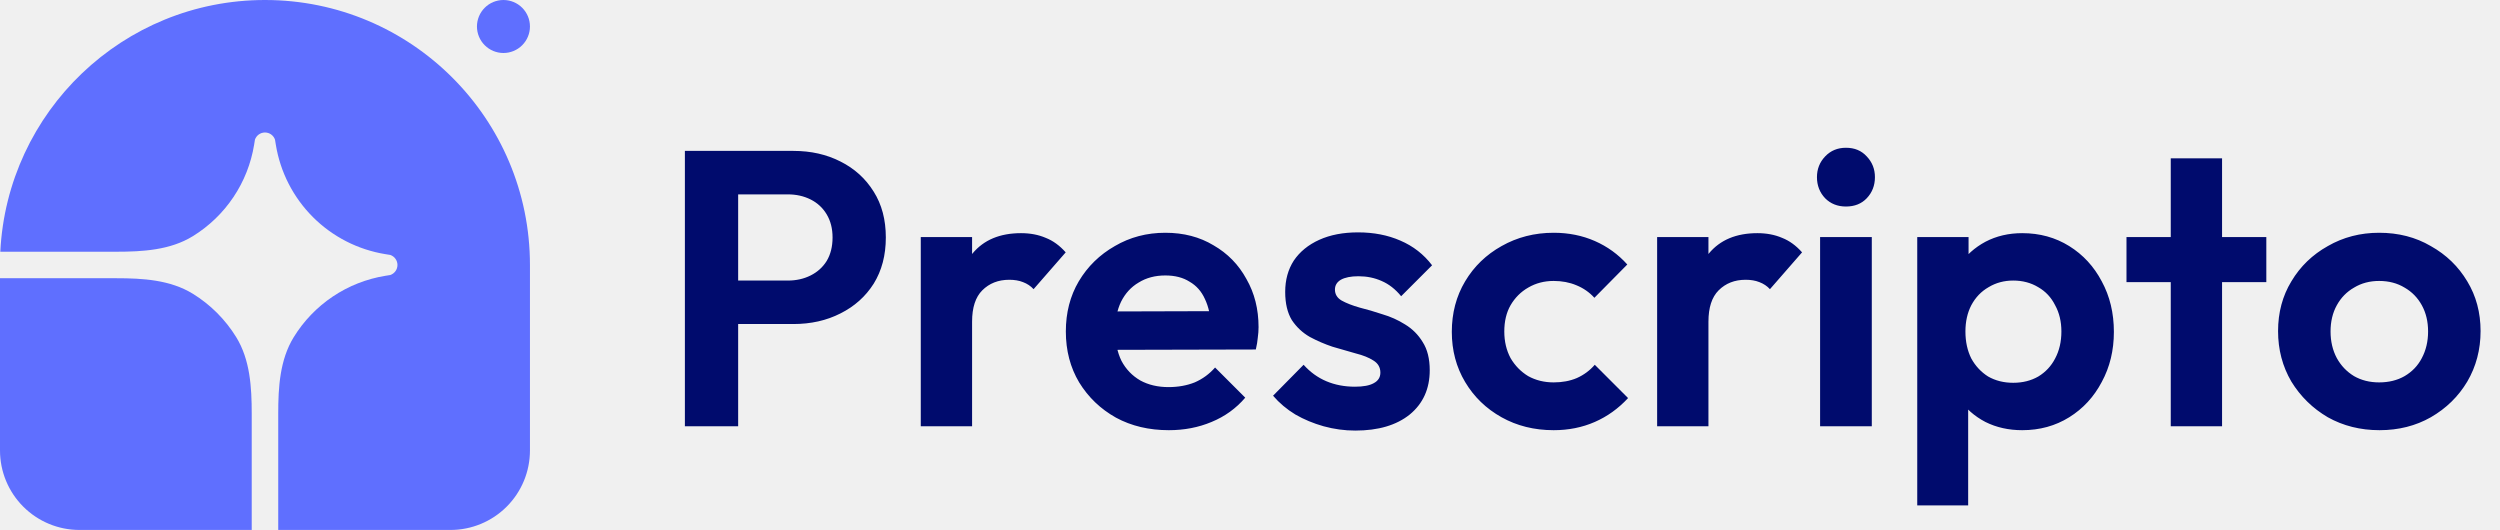
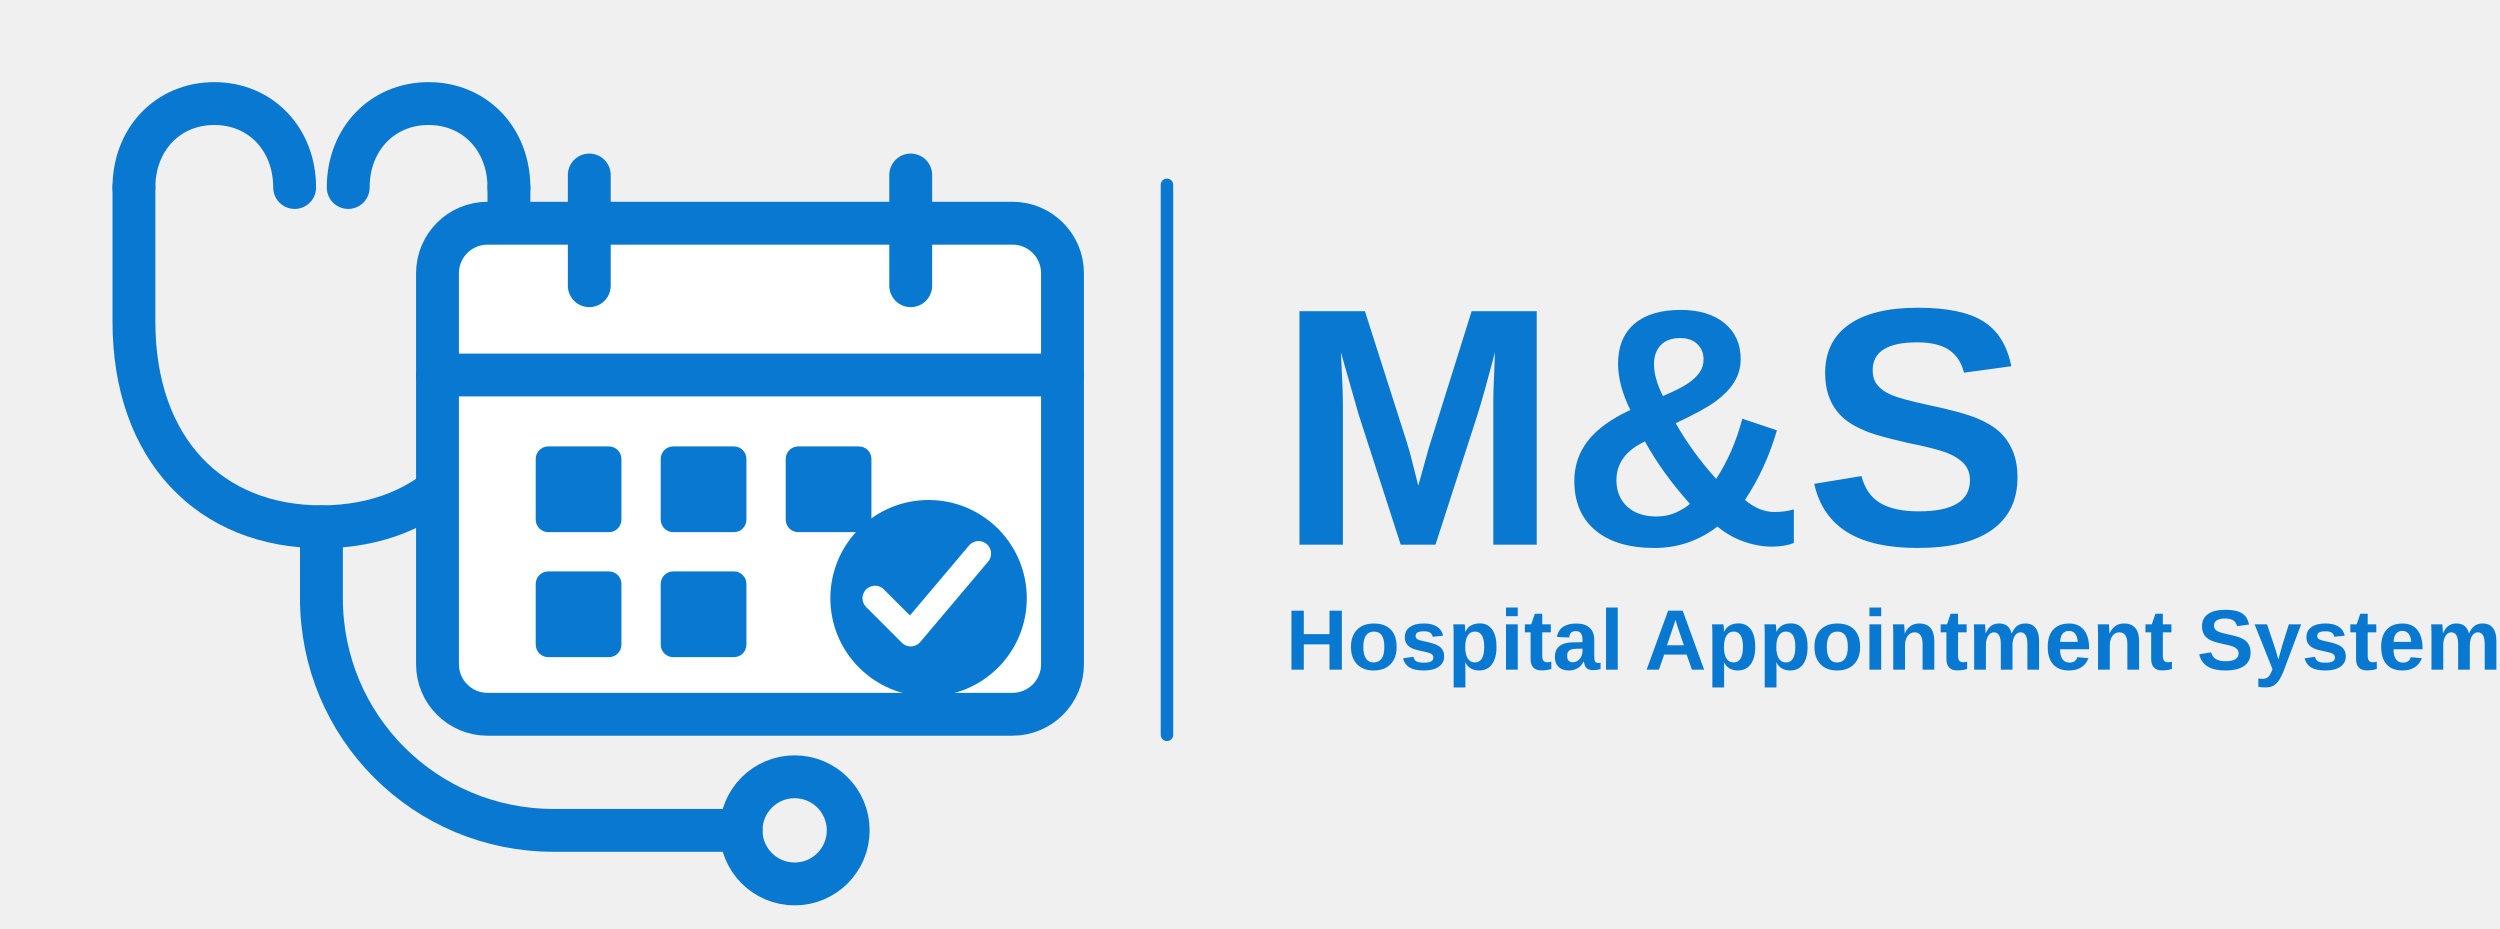
- <svg xmlns="http://www.w3.org/2000/svg" width="217" height="46" viewBox="0 0 217 46" fill="none">
-   <path d="M23 0C35.703 0 46 10.297 46 23V39.1C46 40.93 45.273 42.685 43.979 43.979C42.685 45.273 40.93 46 39.1 46H24.15V35.91C24.15 33.608 24.29 31.223 25.497 29.263C26.362 27.859 27.518 26.657 28.888 25.738C30.258 24.82 31.81 24.208 33.437 23.942L33.878 23.871C34.059 23.808 34.217 23.691 34.328 23.535C34.44 23.379 34.5 23.192 34.5 23C34.5 22.808 34.44 22.621 34.328 22.465C34.217 22.309 34.059 22.192 33.878 22.129L33.437 22.058C31.059 21.67 28.863 20.544 27.159 18.84C25.456 17.137 24.33 14.941 23.942 12.563L23.87 12.122C23.808 11.941 23.691 11.783 23.535 11.671C23.379 11.56 23.192 11.5 23 11.5C22.808 11.5 22.621 11.56 22.465 11.671C22.309 11.783 22.191 11.941 22.129 12.122L22.058 12.563C21.792 14.19 21.18 15.742 20.261 17.111C19.343 18.481 18.141 19.638 16.737 20.502C14.777 21.71 12.392 21.85 10.09 21.85H0.027C0.629 9.682 10.683 0 23 0Z" fill="#5F6FFF" />
-   <path d="M0 24.15H10.09C12.392 24.15 14.777 24.29 16.737 25.498C18.269 26.442 19.558 27.731 20.502 29.263C21.71 31.223 21.85 33.608 21.85 35.91V46H6.9C5.07 46 3.315 45.273 2.021 43.979C0.727 42.685 0 40.93 0 39.1L0 24.15ZM46 2.3C46 2.91 45.758 3.495 45.326 3.926C44.895 4.358 44.31 4.6 43.7 4.6C43.09 4.6 42.505 4.358 42.074 3.926C41.642 3.495 41.4 2.91 41.4 2.3C41.4 1.69 41.642 1.105 42.074 0.674C42.505 0.242 43.09 0 43.7 0C44.31 0 44.895 0.242 45.326 0.674C45.758 1.105 46 1.69 46 2.3Z" fill="#5F6FFF" />
-   <path d="M62.848 28.126V24.352H68.39C69.115 24.352 69.773 24.205 70.362 23.91C70.951 23.615 71.416 23.196 71.756 22.652C72.096 22.085 72.266 21.405 72.266 20.612C72.266 19.841 72.096 19.173 71.756 18.606C71.416 18.039 70.951 17.609 70.362 17.314C69.773 17.019 69.115 16.872 68.39 16.872H62.848V13.098H68.866C70.385 13.098 71.745 13.404 72.946 14.016C74.17 14.628 75.133 15.501 75.836 16.634C76.539 17.745 76.89 19.071 76.89 20.612C76.89 22.153 76.539 23.491 75.836 24.624C75.133 25.735 74.17 26.596 72.946 27.208C71.745 27.82 70.385 28.126 68.866 28.126H62.848ZM59.448 37V13.098H64.072V37H59.448ZM79.923 37V20.578H84.377V37H79.923ZM84.377 27.922L82.643 26.766C82.847 24.749 83.436 23.162 84.411 22.006C85.386 20.827 86.791 20.238 88.627 20.238C89.421 20.238 90.135 20.374 90.769 20.646C91.404 20.895 91.982 21.315 92.503 21.904L89.715 25.1C89.466 24.828 89.16 24.624 88.797 24.488C88.457 24.352 88.061 24.284 87.607 24.284C86.655 24.284 85.873 24.59 85.261 25.202C84.672 25.791 84.377 26.698 84.377 27.922ZM101.457 37.34C99.734 37.34 98.204 36.977 96.867 36.252C95.529 35.504 94.464 34.484 93.671 33.192C92.9 31.9 92.515 30.427 92.515 28.772C92.515 27.14 92.889 25.689 93.637 24.42C94.407 23.128 95.45 22.108 96.765 21.36C98.079 20.589 99.541 20.204 101.151 20.204C102.738 20.204 104.132 20.567 105.333 21.292C106.557 21.995 107.509 22.969 108.189 24.216C108.892 25.44 109.243 26.834 109.243 28.398C109.243 28.693 109.22 28.999 109.175 29.316C109.152 29.611 109.096 29.951 109.005 30.336L95.201 30.37V27.038L106.931 27.004L105.129 28.398C105.084 27.423 104.902 26.607 104.585 25.95C104.29 25.293 103.848 24.794 103.259 24.454C102.692 24.091 101.99 23.91 101.151 23.91C100.267 23.91 99.496 24.114 98.839 24.522C98.181 24.907 97.671 25.463 97.309 26.188C96.969 26.891 96.799 27.729 96.799 28.704C96.799 29.701 96.98 30.574 97.343 31.322C97.728 32.047 98.272 32.614 98.975 33.022C99.677 33.407 100.494 33.6 101.423 33.6C102.262 33.6 103.021 33.464 103.701 33.192C104.381 32.897 104.97 32.467 105.469 31.9L108.087 34.518C107.294 35.447 106.319 36.15 105.163 36.626C104.03 37.102 102.794 37.34 101.457 37.34ZM117.641 37.374C116.712 37.374 115.794 37.249 114.887 37C114.003 36.751 113.187 36.411 112.439 35.98C111.691 35.527 111.045 34.983 110.501 34.348L113.153 31.662C113.72 32.297 114.377 32.773 115.125 33.09C115.873 33.407 116.701 33.566 117.607 33.566C118.333 33.566 118.877 33.464 119.239 33.26C119.625 33.056 119.817 32.75 119.817 32.342C119.817 31.889 119.613 31.537 119.205 31.288C118.82 31.039 118.31 30.835 117.675 30.676C117.041 30.495 116.372 30.302 115.669 30.098C114.989 29.871 114.332 29.588 113.697 29.248C113.063 28.885 112.541 28.398 112.133 27.786C111.748 27.151 111.555 26.335 111.555 25.338C111.555 24.295 111.805 23.389 112.303 22.618C112.825 21.847 113.561 21.247 114.513 20.816C115.465 20.385 116.587 20.17 117.879 20.17C119.239 20.17 120.463 20.408 121.551 20.884C122.662 21.36 123.58 22.074 124.305 23.026L121.619 25.712C121.121 25.1 120.554 24.658 119.919 24.386C119.307 24.114 118.639 23.978 117.913 23.978C117.256 23.978 116.746 24.08 116.383 24.284C116.043 24.488 115.873 24.771 115.873 25.134C115.873 25.542 116.066 25.859 116.451 26.086C116.859 26.313 117.381 26.517 118.015 26.698C118.65 26.857 119.307 27.049 119.987 27.276C120.69 27.48 121.347 27.775 121.959 28.16C122.594 28.545 123.104 29.055 123.489 29.69C123.897 30.325 124.101 31.141 124.101 32.138C124.101 33.747 123.523 35.028 122.367 35.98C121.211 36.909 119.636 37.374 117.641 37.374ZM134.857 37.34C133.179 37.34 131.672 36.966 130.335 36.218C128.997 35.47 127.943 34.45 127.173 33.158C126.402 31.866 126.017 30.415 126.017 28.806C126.017 27.174 126.402 25.712 127.173 24.42C127.943 23.128 128.997 22.108 130.335 21.36C131.695 20.589 133.202 20.204 134.857 20.204C136.149 20.204 137.339 20.442 138.427 20.918C139.515 21.394 140.455 22.074 141.249 22.958L138.393 25.848C137.962 25.372 137.441 25.009 136.829 24.76C136.239 24.511 135.582 24.386 134.857 24.386C134.041 24.386 133.304 24.579 132.647 24.964C132.012 25.327 131.502 25.837 131.117 26.494C130.754 27.129 130.573 27.888 130.573 28.772C130.573 29.633 130.754 30.404 131.117 31.084C131.502 31.741 132.012 32.263 132.647 32.648C133.304 33.011 134.041 33.192 134.857 33.192C135.605 33.192 136.273 33.067 136.863 32.818C137.475 32.546 137.996 32.161 138.427 31.662L141.317 34.552C140.478 35.459 139.515 36.15 138.427 36.626C137.339 37.102 136.149 37.34 134.857 37.34ZM143.839 37V20.578H148.293V37H143.839ZM148.293 27.922L146.559 26.766C146.763 24.749 147.353 23.162 148.327 22.006C149.302 20.827 150.707 20.238 152.543 20.238C153.337 20.238 154.051 20.374 154.685 20.646C155.32 20.895 155.898 21.315 156.419 21.904L153.631 25.1C153.382 24.828 153.076 24.624 152.713 24.488C152.373 24.352 151.977 24.284 151.523 24.284C150.571 24.284 149.789 24.59 149.177 25.202C148.588 25.791 148.293 26.698 148.293 27.922ZM157.984 37V20.578H162.472V37H157.984ZM160.228 17.926C159.502 17.926 158.902 17.688 158.426 17.212C157.95 16.713 157.712 16.101 157.712 15.376C157.712 14.673 157.95 14.073 158.426 13.574C158.902 13.075 159.502 12.826 160.228 12.826C160.976 12.826 161.576 13.075 162.03 13.574C162.506 14.073 162.744 14.673 162.744 15.376C162.744 16.101 162.506 16.713 162.03 17.212C161.576 17.688 160.976 17.926 160.228 17.926ZM175.529 37.34C174.351 37.34 173.285 37.102 172.333 36.626C171.381 36.127 170.622 35.459 170.055 34.62C169.489 33.781 169.183 32.818 169.137 31.73V25.916C169.183 24.828 169.489 23.865 170.055 23.026C170.645 22.165 171.404 21.485 172.333 20.986C173.285 20.487 174.351 20.238 175.529 20.238C177.048 20.238 178.408 20.612 179.609 21.36C180.811 22.108 181.751 23.128 182.431 24.42C183.134 25.712 183.485 27.174 183.485 28.806C183.485 30.415 183.134 31.866 182.431 33.158C181.751 34.45 180.811 35.47 179.609 36.218C178.408 36.966 177.048 37.34 175.529 37.34ZM174.747 33.226C175.563 33.226 176.289 33.045 176.923 32.682C177.558 32.297 178.045 31.775 178.385 31.118C178.748 30.438 178.929 29.656 178.929 28.772C178.929 27.911 178.748 27.151 178.385 26.494C178.045 25.814 177.558 25.293 176.923 24.93C176.289 24.545 175.563 24.352 174.747 24.352C173.954 24.352 173.24 24.545 172.605 24.93C171.971 25.293 171.472 25.814 171.109 26.494C170.769 27.151 170.599 27.911 170.599 28.772C170.599 29.656 170.769 30.438 171.109 31.118C171.472 31.775 171.959 32.297 172.571 32.682C173.206 33.045 173.931 33.226 174.747 33.226ZM166.417 43.868V20.578H170.871V24.896L170.123 28.874L170.837 32.852V43.868H166.417ZM188.421 37V13.744H192.875V37H188.421ZM184.579 24.488V20.578H196.717V24.488H184.579ZM206.542 37.34C204.887 37.34 203.391 36.966 202.054 36.218C200.739 35.447 199.685 34.416 198.892 33.124C198.121 31.809 197.736 30.347 197.736 28.738C197.736 27.129 198.121 25.689 198.892 24.42C199.662 23.128 200.716 22.108 202.054 21.36C203.391 20.589 204.876 20.204 206.508 20.204C208.185 20.204 209.681 20.589 210.996 21.36C212.333 22.108 213.387 23.128 214.158 24.42C214.928 25.689 215.314 27.129 215.314 28.738C215.314 30.347 214.928 31.809 214.158 33.124C213.387 34.416 212.333 35.447 210.996 36.218C209.681 36.966 208.196 37.34 206.542 37.34ZM206.508 33.192C207.346 33.192 208.083 33.011 208.718 32.648C209.375 32.263 209.874 31.741 210.214 31.084C210.576 30.404 210.758 29.633 210.758 28.772C210.758 27.911 210.576 27.151 210.214 26.494C209.851 25.837 209.352 25.327 208.718 24.964C208.083 24.579 207.346 24.386 206.508 24.386C205.692 24.386 204.966 24.579 204.332 24.964C203.697 25.327 203.198 25.837 202.836 26.494C202.473 27.151 202.292 27.911 202.292 28.772C202.292 29.633 202.473 30.404 202.836 31.084C203.198 31.741 203.697 32.263 204.332 32.648C204.966 33.011 205.692 33.192 206.508 33.192Z" fill="#000B6D" />
+ <svg xmlns="http://www.w3.org/2000/svg" width="1400" height="520" viewBox="0 0 1400 520">
+   <g fill="none" stroke="#0878D1" stroke-width="24" stroke-linecap="round" stroke-linejoin="round">
+     <path d="M75 105v75c0 72 43 115 105 115s105-43 105-115v-75" />
+     <path d="M75 105c0-27 19-47 45-47s45 20 45 47" />
+     <path d="M285 105c0-27-19-47-45-47s-45 20-45 47" />
+     <path d="M180 295v40c0 72 58 130 130 130h105" />
+     <circle cx="445" cy="465" r="30" />
+     <rect x="245" y="125" width="350" height="275" rx="28" fill="#FFFFFF" />
+     <path d="M245 210h350" />
+     <path d="M330 98v62M510 98v62" />
+   </g>
+   <g fill="#0878D1">
+     <rect x="300" y="250" width="48" height="48" rx="7" />
+     <rect x="370" y="250" width="48" height="48" rx="7" />
+     <rect x="440" y="250" width="48" height="48" rx="7" />
+     <rect x="300" y="320" width="48" height="48" rx="7" />
+     <rect x="370" y="320" width="48" height="48" rx="7" />
+     <circle cx="520" cy="335" r="55" />
+   </g>
+   <path d="M490 335l20 20 38-45" fill="none" stroke="#FFFFFF" stroke-width="14" stroke-linecap="round" stroke-linejoin="round" />
+   <rect x="650" y="100" width="7" height="315" rx="3.5" fill="#0878D1" />
+   <text x="715" y="305" font-family="Arial, Helvetica, sans-serif" font-size="190" font-weight="700" fill="#0878D1">M&amp;S</text>
+   <text x="720" y="375" font-family="Arial, Helvetica, sans-serif" font-size="48" font-weight="600" fill="#0878D1">Hospital Appointment System</text>
</svg>
